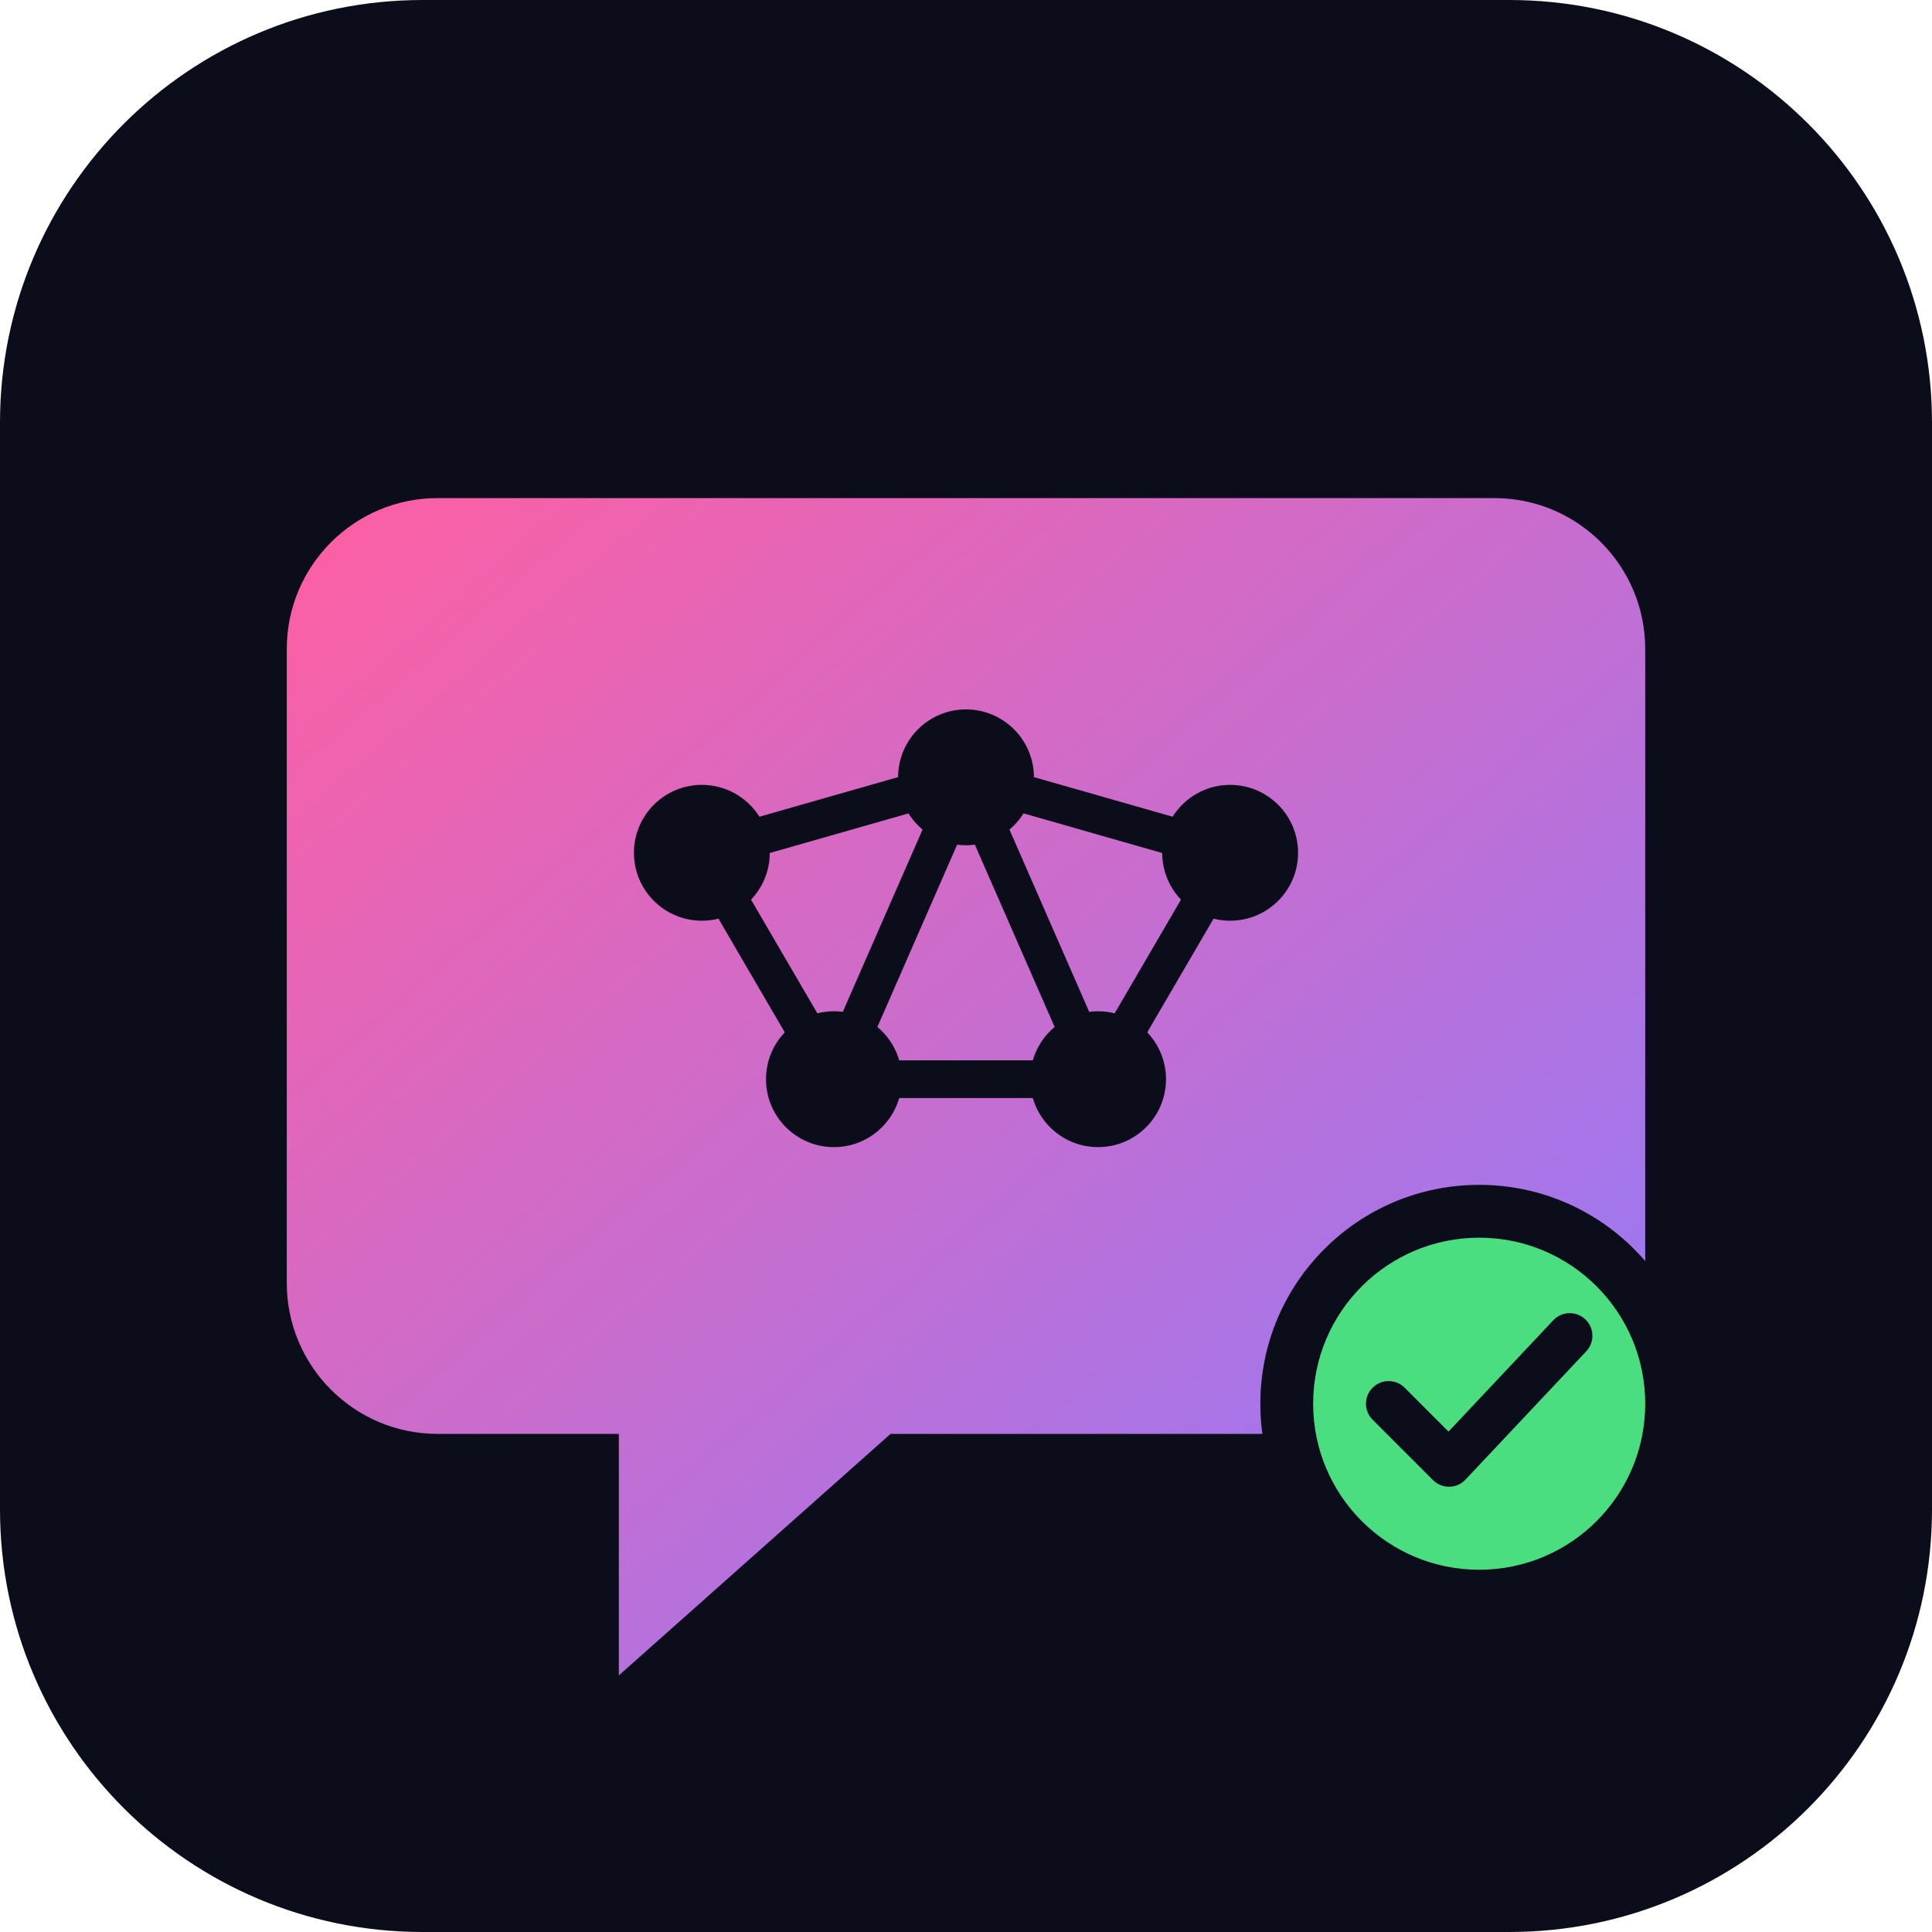
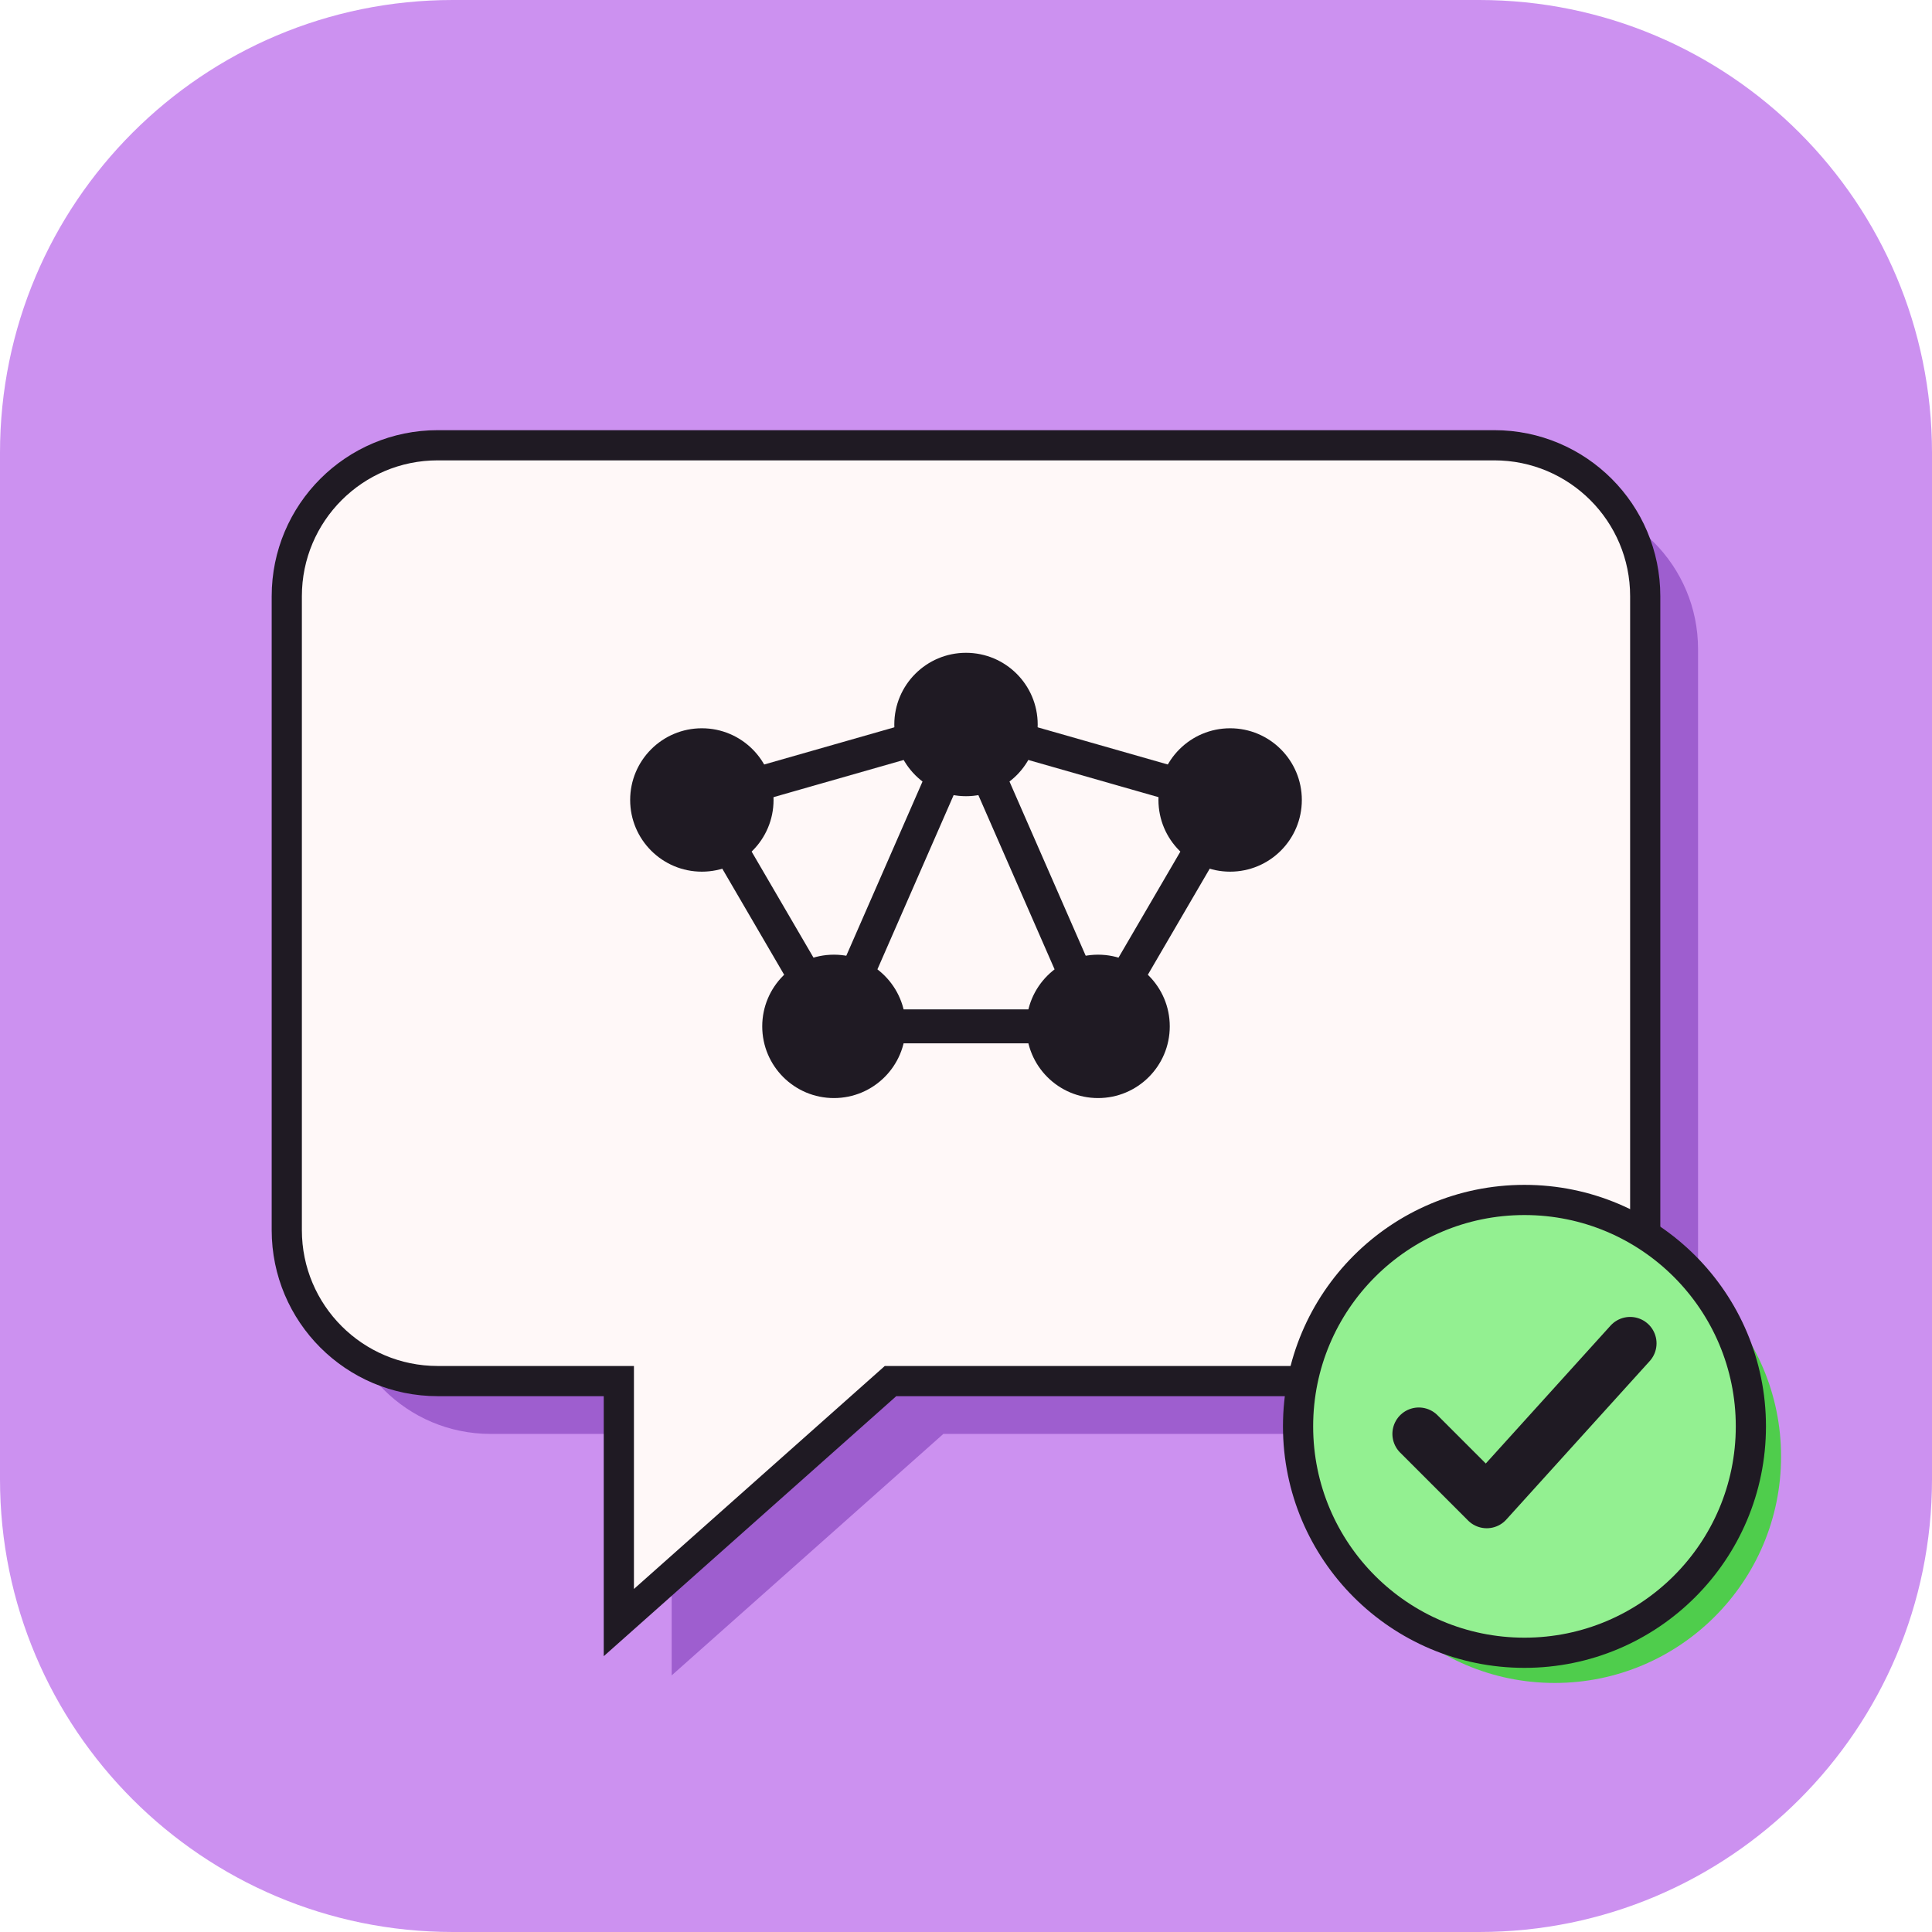
<svg xmlns="http://www.w3.org/2000/svg" width="512" height="512" viewBox="0 0 512 512">
-   <defs>
-     <linearGradient id="g" x1="0" y1="0" x2="1" y2="1">
-       <stop offset="0" stop-color="#ff5fa2" />
-       <stop offset="1" stop-color="#8b7cff" />
-     </linearGradient>
-   </defs>
-   <rect width="512" height="512" rx="112" fill="#0b0e1a" />
-   <path d="M116 132h280a40 40 0 0 1 40 40v168a40 40 0 0 1-40 40H236l-72 64v-64h-48a40 40 0 0 1-40-40V172a40 40 0 0 1 40-40z" fill="url(#g)" />
-   <g fill="#0b0e1a">
-     <circle cx="186" cy="226" r="18" />
-     <circle cx="256" cy="206" r="18" />
-     <circle cx="326" cy="226" r="18" />
-     <circle cx="221" cy="286" r="18" />
-     <circle cx="291" cy="286" r="18" />
+   <rect width="512" height="512" rx="120" fill="#CC91F0" />
+   <path transform="translate(14 14)" d="M116 118h280a40 40 0 0 1 40 40v168a40 40 0 0 1-40 40H236l-72 64v-64h-48a40 40 0 0 1-40-40V158a40 40 0 0 1 40-40z" fill="#9E5ECF" />
+   <path d="M116 118h280a40 40 0 0 1 40 40v168a40 40 0 0 1-40 40H236l-72 64v-64h-48a40 40 0 0 1-40-40V158a40 40 0 0 1 40-40z" fill="#FFF8F8" stroke="#1F1A23" stroke-width="8" />
+   <g stroke="#1F1A23" stroke-width="9" stroke-linecap="round" fill="none">
+     <path d="M186 212L256 192L326 212M186 212L221 272L291 272L326 212M256 192L221 272M256 192L291 272" />
  </g>
-   <g stroke="#0b0e1a" stroke-width="10" stroke-linecap="round" fill="none">
-     <path d="M186 226L256 206L326 226M186 226L221 286L291 286L326 226M256 206L221 286M256 206L291 286" />
+   <g fill="#1F1A23">
+     <circle cx="186" cy="212" r="19" />
+     <circle cx="256" cy="192" r="19" />
+     <circle cx="326" cy="212" r="19" />
+     <circle cx="221" cy="272" r="19" />
+     <circle cx="291" cy="272" r="19" />
  </g>
-   <circle cx="392" cy="372" r="58" fill="#0b0e1a" />
-   <circle cx="392" cy="372" r="44" fill="#4ade80" />
-   <path d="M368 372l16 16 32-34" stroke="#0b0e1a" stroke-width="12" stroke-linecap="round" stroke-linejoin="round" fill="none" />
+   <circle cx="404" cy="378" r="60" fill="#4FCD4C" transform="translate(8 8)" />
+   <circle cx="404" cy="378" r="60" fill="#93F091" stroke="#1F1A23" stroke-width="8" />
+   <path d="M376 380l18 18 38-42" stroke="#1F1A23" stroke-width="14" stroke-linecap="round" stroke-linejoin="round" fill="none" />
</svg>
